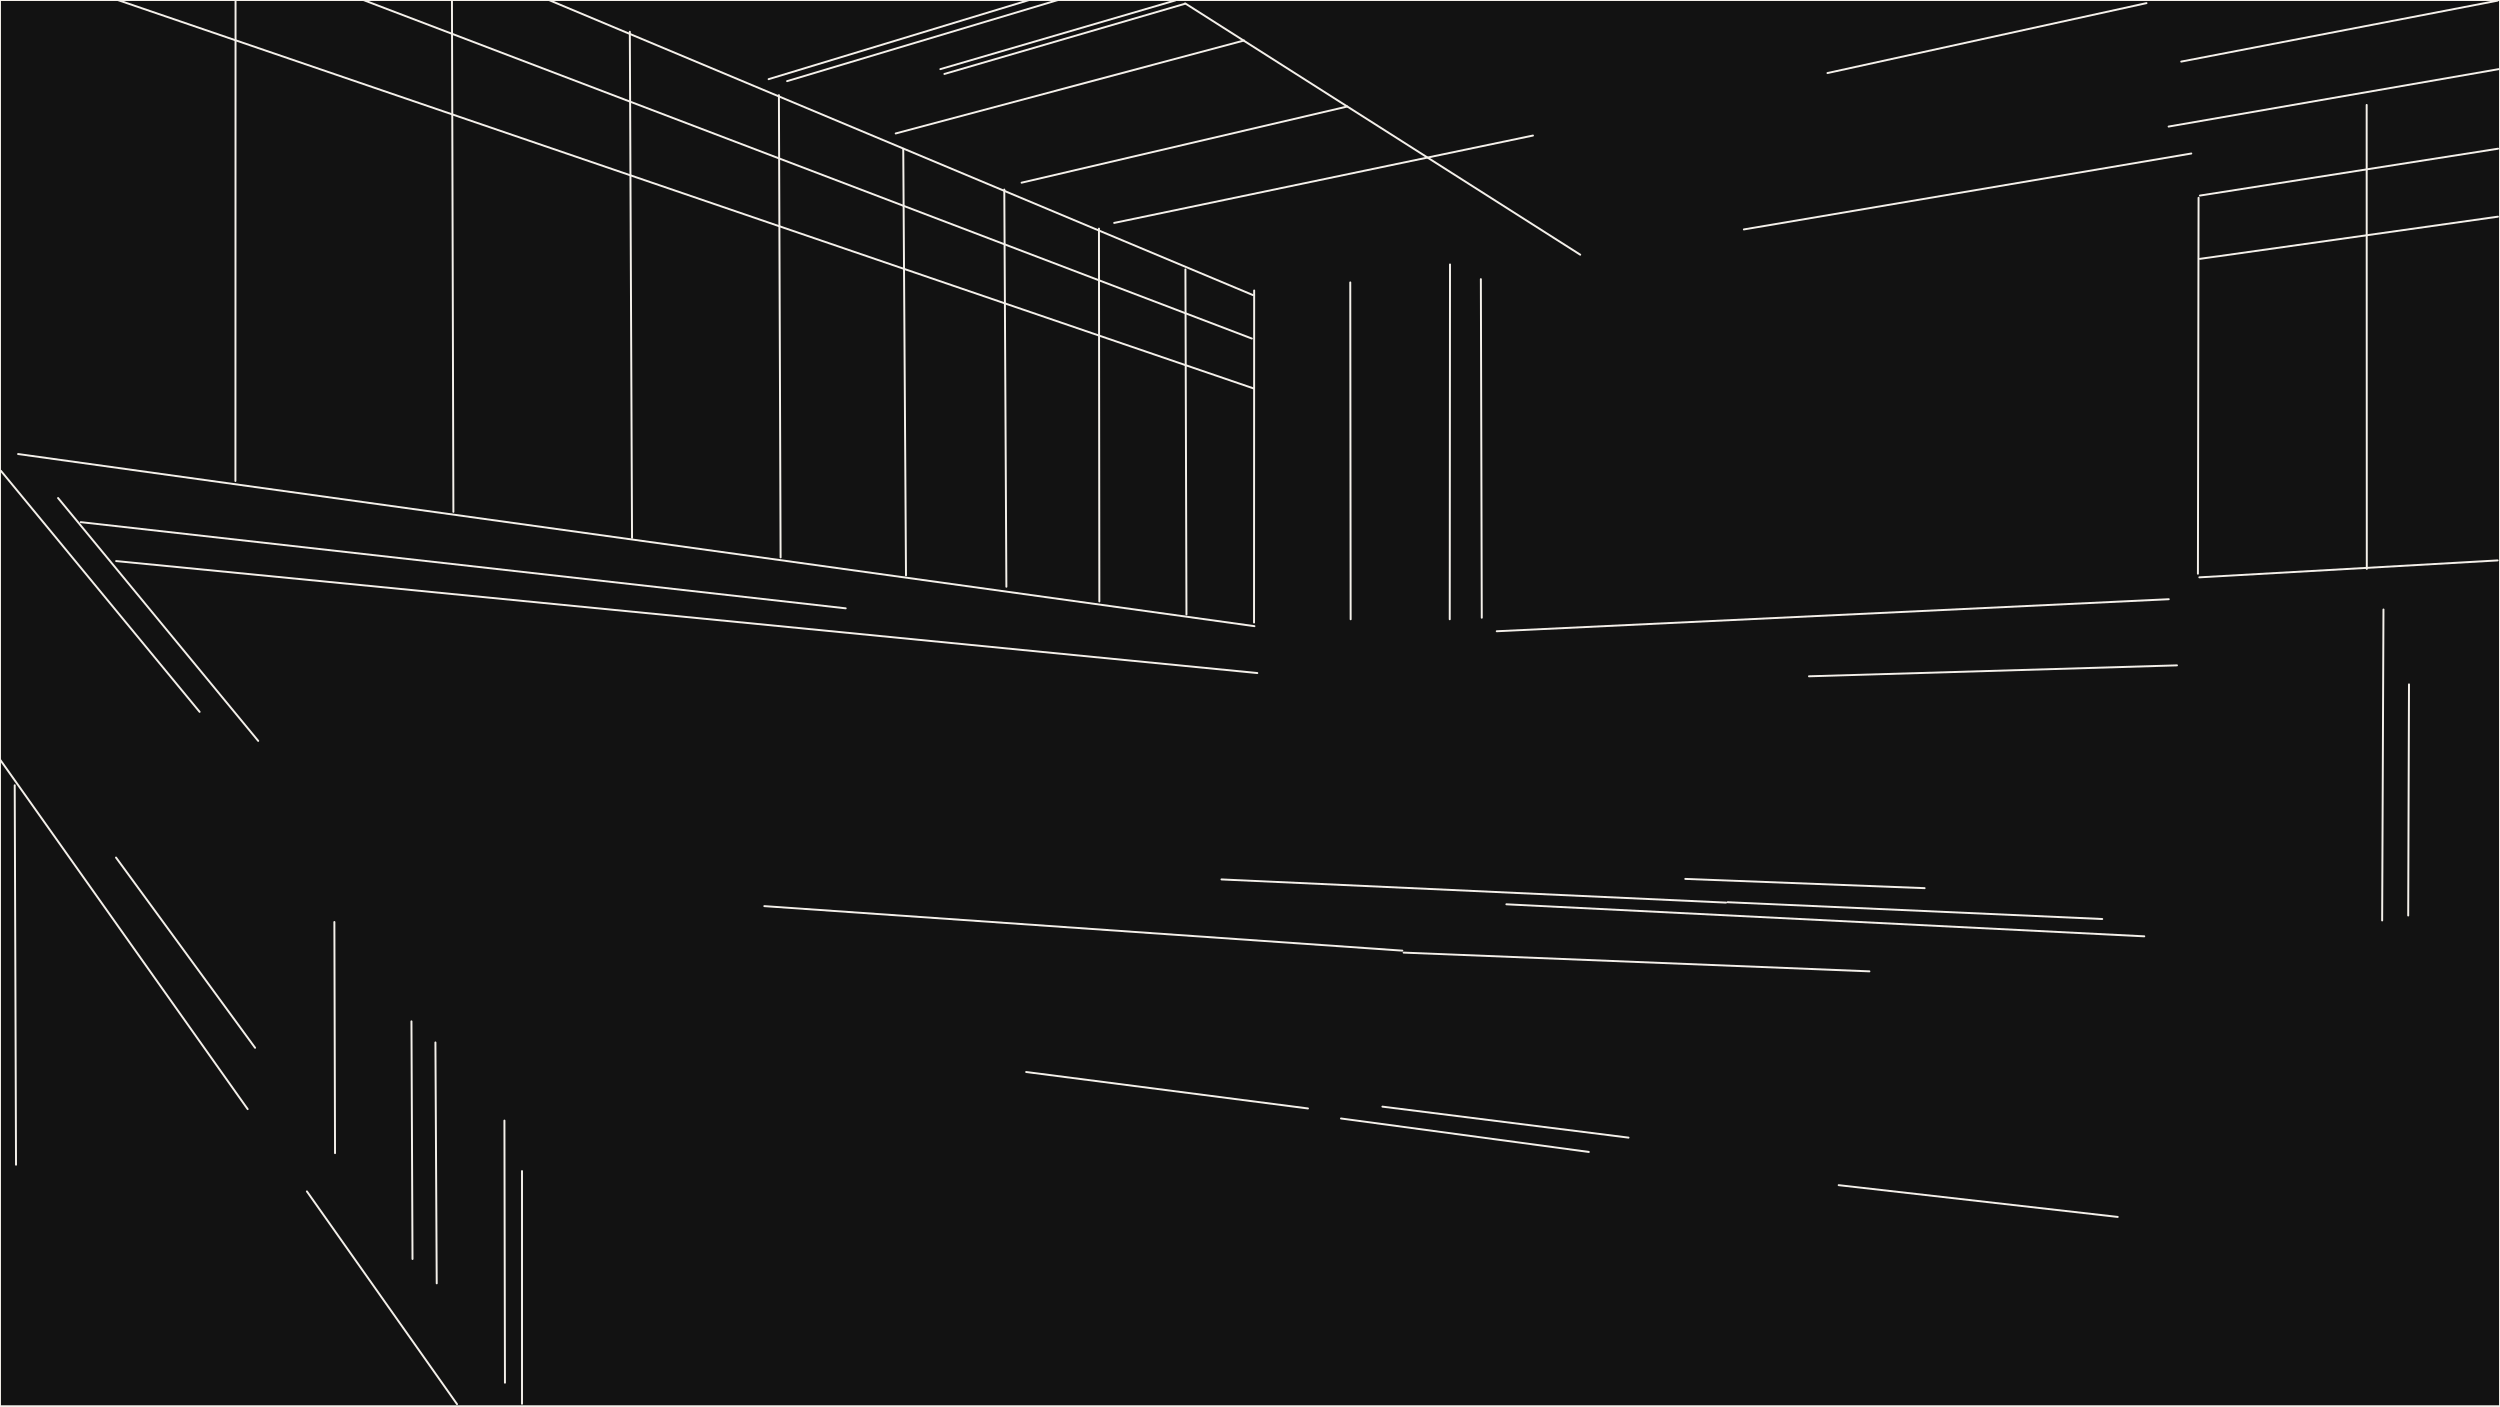
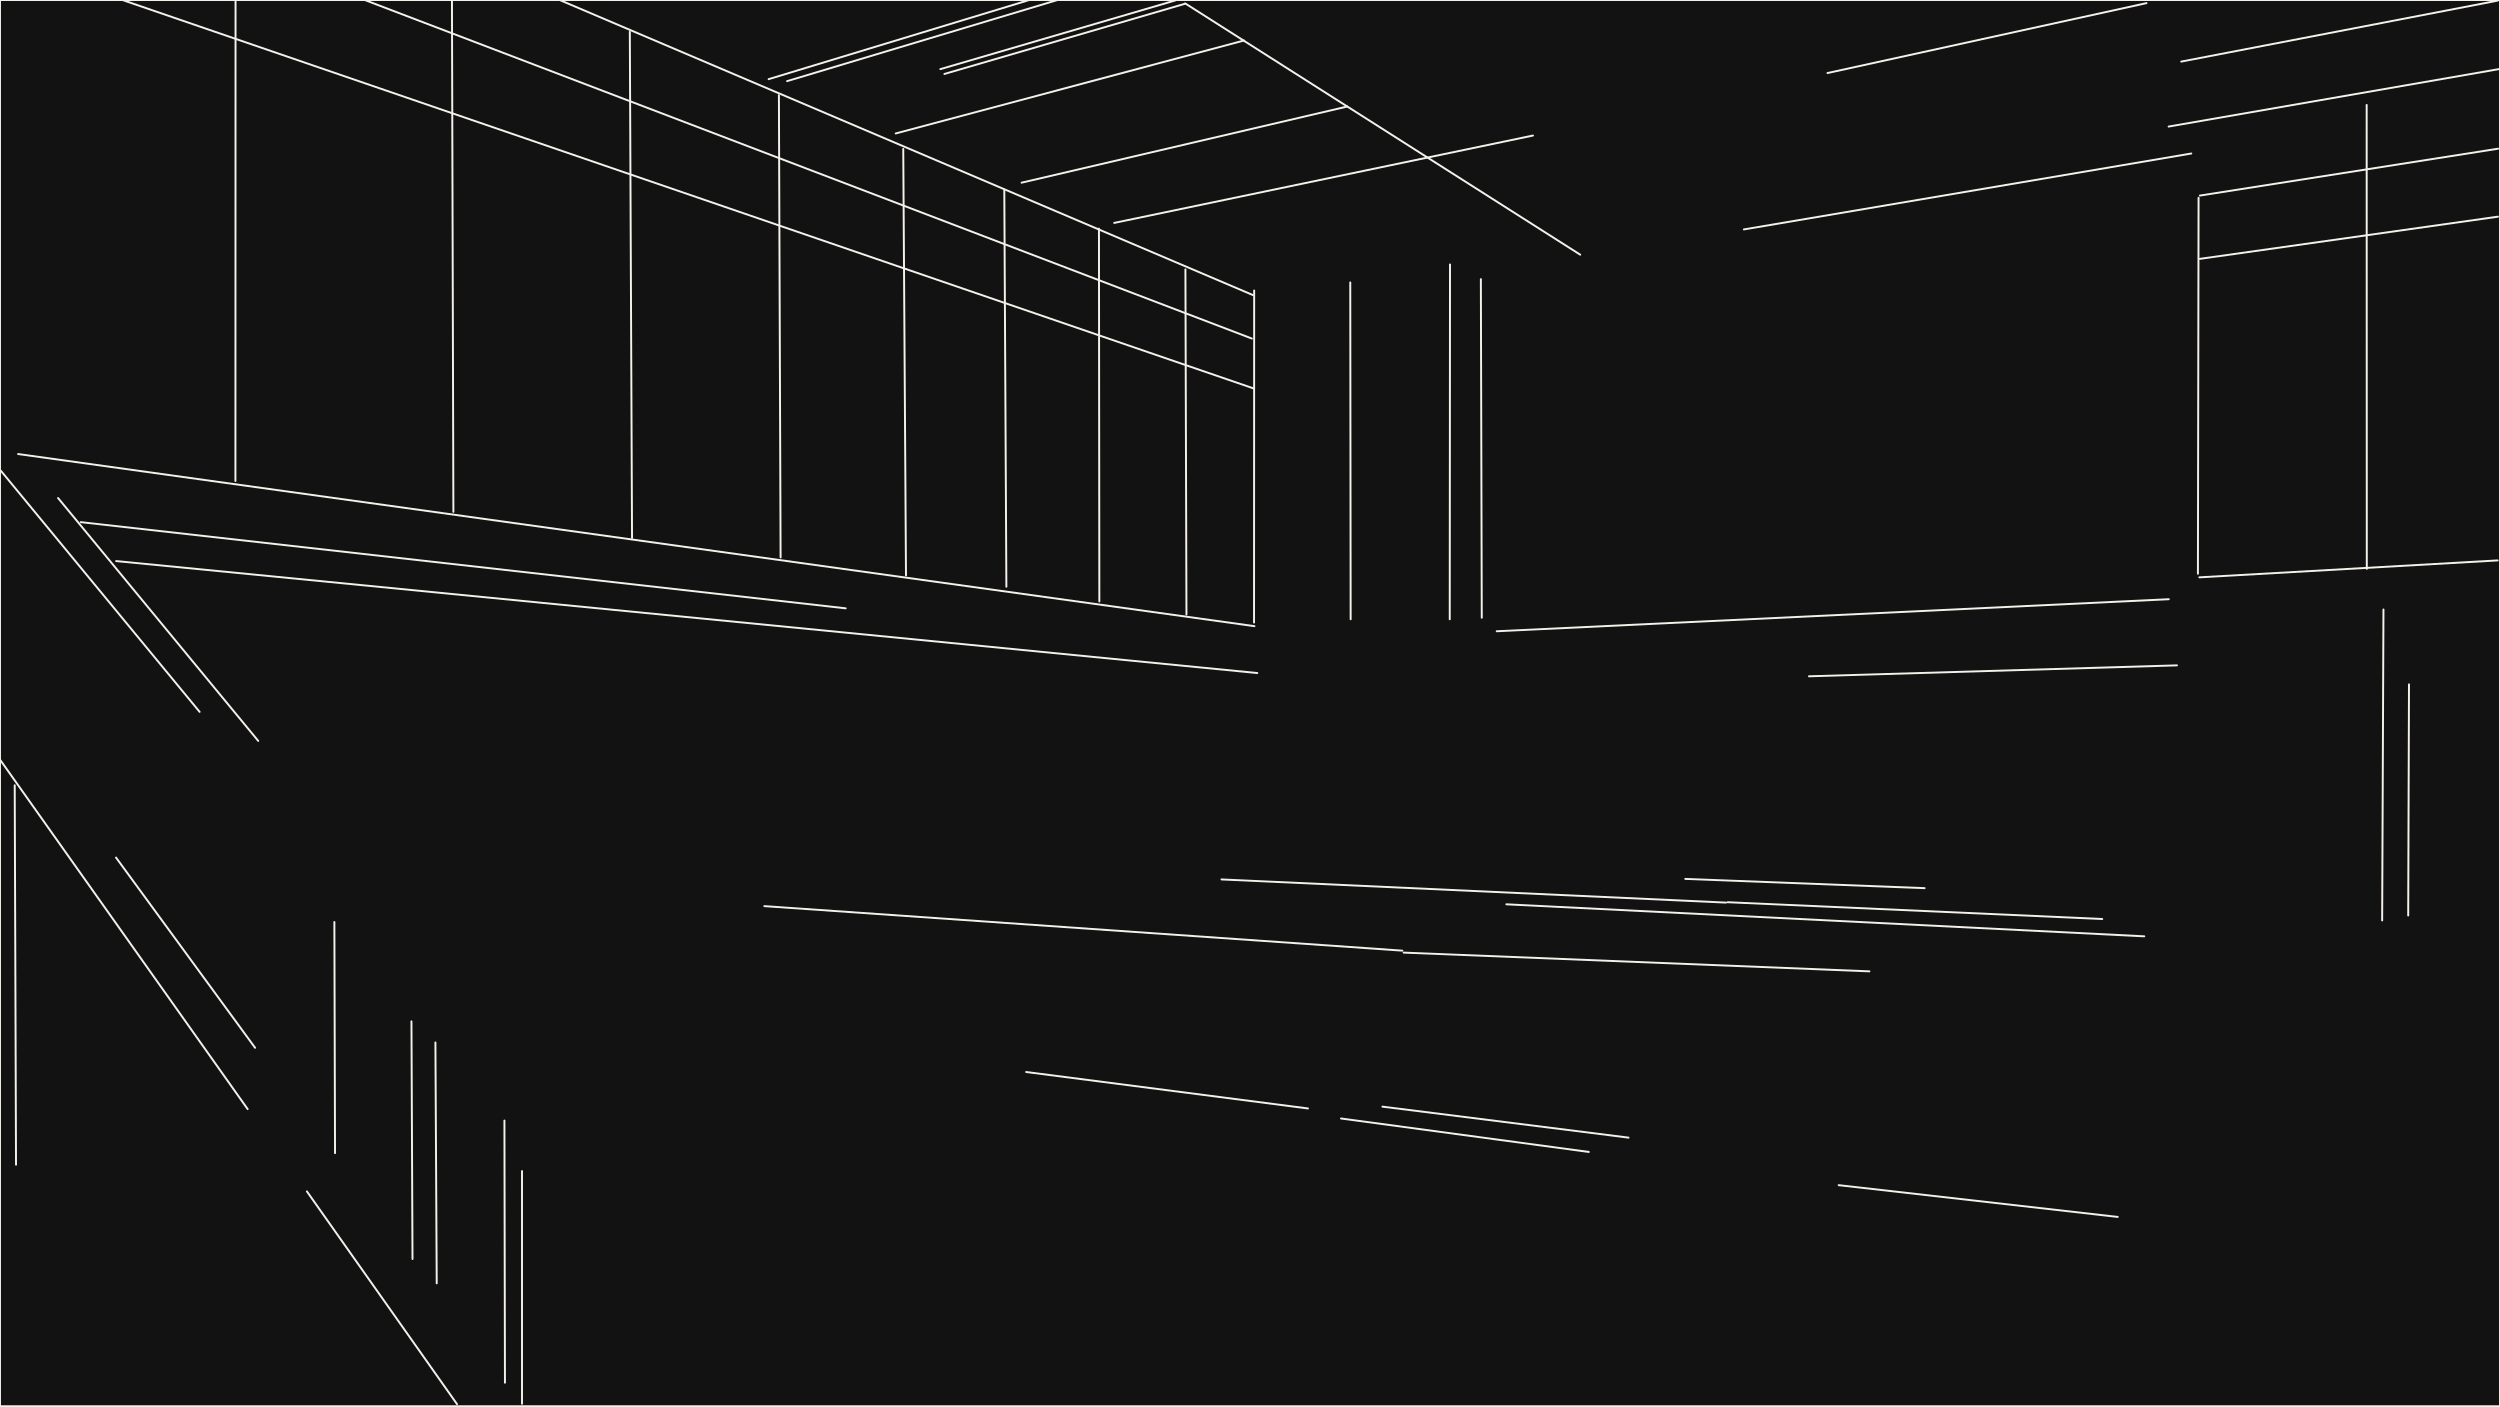
<svg xmlns="http://www.w3.org/2000/svg" viewBox="0 0 1920 1080" stroke="#f4f0ea" stroke-width="1.5" stroke-linecap="round">
  <rect width="1920" height="1080" fill="#121212" />
  <line x1="13.9" y1="348.7" x2="963.4" y2="480.9" />
-   <line x1="90.4" y1="0" x2="963.0" y2="298.4" />
+   <line x1="94.0" y1="0.0" x2="963.0" y2="298.4" />
  <line x1="965.6" y1="516.9" x2="89.2" y2="430.9" />
-   <line x1="279.0" y1="0" x2="961.4" y2="260.0" />
+   <line x1="280.1" y1="0.0" x2="961.4" y2="260.0" />
  <line x1="649.5" y1="467.2" x2="62.0" y2="401.0" />
-   <line x1="421.5" y1="0" x2="962.2" y2="226.6" />
+   <line x1="429.8" y1="0.0" x2="962.2" y2="226.6" />
  <line x1="1665.6" y1="460.2" x2="1149.5" y2="484.8" />
  <line x1="587.0" y1="695.9" x2="1077.0" y2="730.1" />
  <line x1="1156.9" y1="694.5" x2="1646.8" y2="719.1" />
  <line x1="347.1" y1="0.6" x2="348.2" y2="393.1" />
  <line x1="483.7" y1="24.4" x2="485.4" y2="413.1" />
  <line x1="938.1" y1="675.4" x2="1325.6" y2="693.2" />
  <line x1="180.9" y1="0.6" x2="180.8" y2="369.4" />
  <line x1="1213.6" y1="195.6" x2="910.2" y2="2.6" />
  <line x1="1078.0" y1="731.6" x2="1435.7" y2="746.0" />
  <line x1="1817.6" y1="80.6" x2="1817.7" y2="436.9" />
  <line x1="598.2" y1="73.1" x2="599.5" y2="428.1" />
  <line x1="1682.9" y1="117.9" x2="1339.3" y2="176.2" />
-   <line x1="0" y1="583.3" x2="190.2" y2="851.8" />
+   <line x1="0.0" y1="583.4" x2="190.2" y2="851.8" />
  <line x1="1177.3" y1="104.1" x2="855.7" y2="171.2" />
  <line x1="693.7" y1="114.4" x2="695.8" y2="441.9" />
  <line x1="771.3" y1="145.6" x2="772.9" y2="450.6" />
  <line x1="11.3" y1="603.1" x2="12.3" y2="894.5" />
  <line x1="1688.5" y1="151.9" x2="1688.0" y2="440.6" />
  <line x1="1326.8" y1="692.9" x2="1614.5" y2="705.8" />
  <line x1="844.0" y1="175.6" x2="844.3" y2="461.9" />
  <line x1="1671.9" y1="511.0" x2="1389.3" y2="519.4" />
  <line x1="687.9" y1="102.5" x2="955.4" y2="31.1" />
  <line x1="1113.4" y1="475.6" x2="1113.6" y2="203.1" />
  <line x1="910.4" y1="206.9" x2="911.2" y2="471.9" />
  <line x1="1137.3" y1="214.4" x2="1138.0" y2="474.4" />
  <line x1="1037.0" y1="216.9" x2="1037.3" y2="475.6" />
  <line x1="1919.0" y1="53.1" x2="1665.5" y2="97.2" />
  <line x1="1034.7" y1="81.8" x2="784.6" y2="140.3" />
  <line x1="963.2" y1="223.1" x2="963.1" y2="478.1" />
  <line x1="1648.5" y1="2.4" x2="1403.5" y2="56.1" />
  <line x1="1675.2" y1="47.3" x2="1918.1" y2="0.5" />
  <line x1="44.6" y1="382.5" x2="198.3" y2="569.0" />
  <line x1="0.7" y1="361.6" x2="153.3" y2="546.7" />
  <line x1="1830.5" y1="468.1" x2="1829.5" y2="706.9" />
  <line x1="1918.5" y1="114.2" x2="1689.5" y2="150.2" />
  <line x1="1918.4" y1="166.4" x2="1689.5" y2="198.8" />
  <line x1="1918.2" y1="430.4" x2="1689.1" y2="443.4" />
  <line x1="788.1" y1="823.3" x2="1004.5" y2="851.3" />
-   <line x1="812.5" y1="0" x2="604.5" y2="62.3" />
+   <line x1="812.1" y1="0.0" x2="604.5" y2="62.3" />
  <line x1="1412.1" y1="910.2" x2="1626.4" y2="934.6" />
  <line x1="590.3" y1="60.8" x2="790.1" y2="0.1" />
  <line x1="387.4" y1="860.6" x2="387.8" y2="1061.9" />
  <line x1="235.7" y1="915.0" x2="351.0" y2="1078.4" />
  <line x1="910.0" y1="2.9" x2="725.3" y2="56.8" />
  <line x1="1029.9" y1="859.0" x2="1220.2" y2="884.7" />
  <line x1="1061.7" y1="849.9" x2="1250.7" y2="873.7" />
  <line x1="722.2" y1="53.1" x2="902.7" y2="0.3" />
  <line x1="334.4" y1="800.6" x2="335.4" y2="985.6" />
  <line x1="1478.1" y1="682.1" x2="1294.3" y2="675.0" />
  <line x1="316.0" y1="784.4" x2="316.8" y2="966.9" />
  <line x1="89.1" y1="658.6" x2="195.9" y2="804.7" />
  <line x1="400.9" y1="899.4" x2="400.9" y2="1078.1" />
  <line x1="1850.1" y1="525.6" x2="1849.5" y2="703.1" />
  <line x1="256.8" y1="708.1" x2="257.3" y2="885.6" />
</svg>
